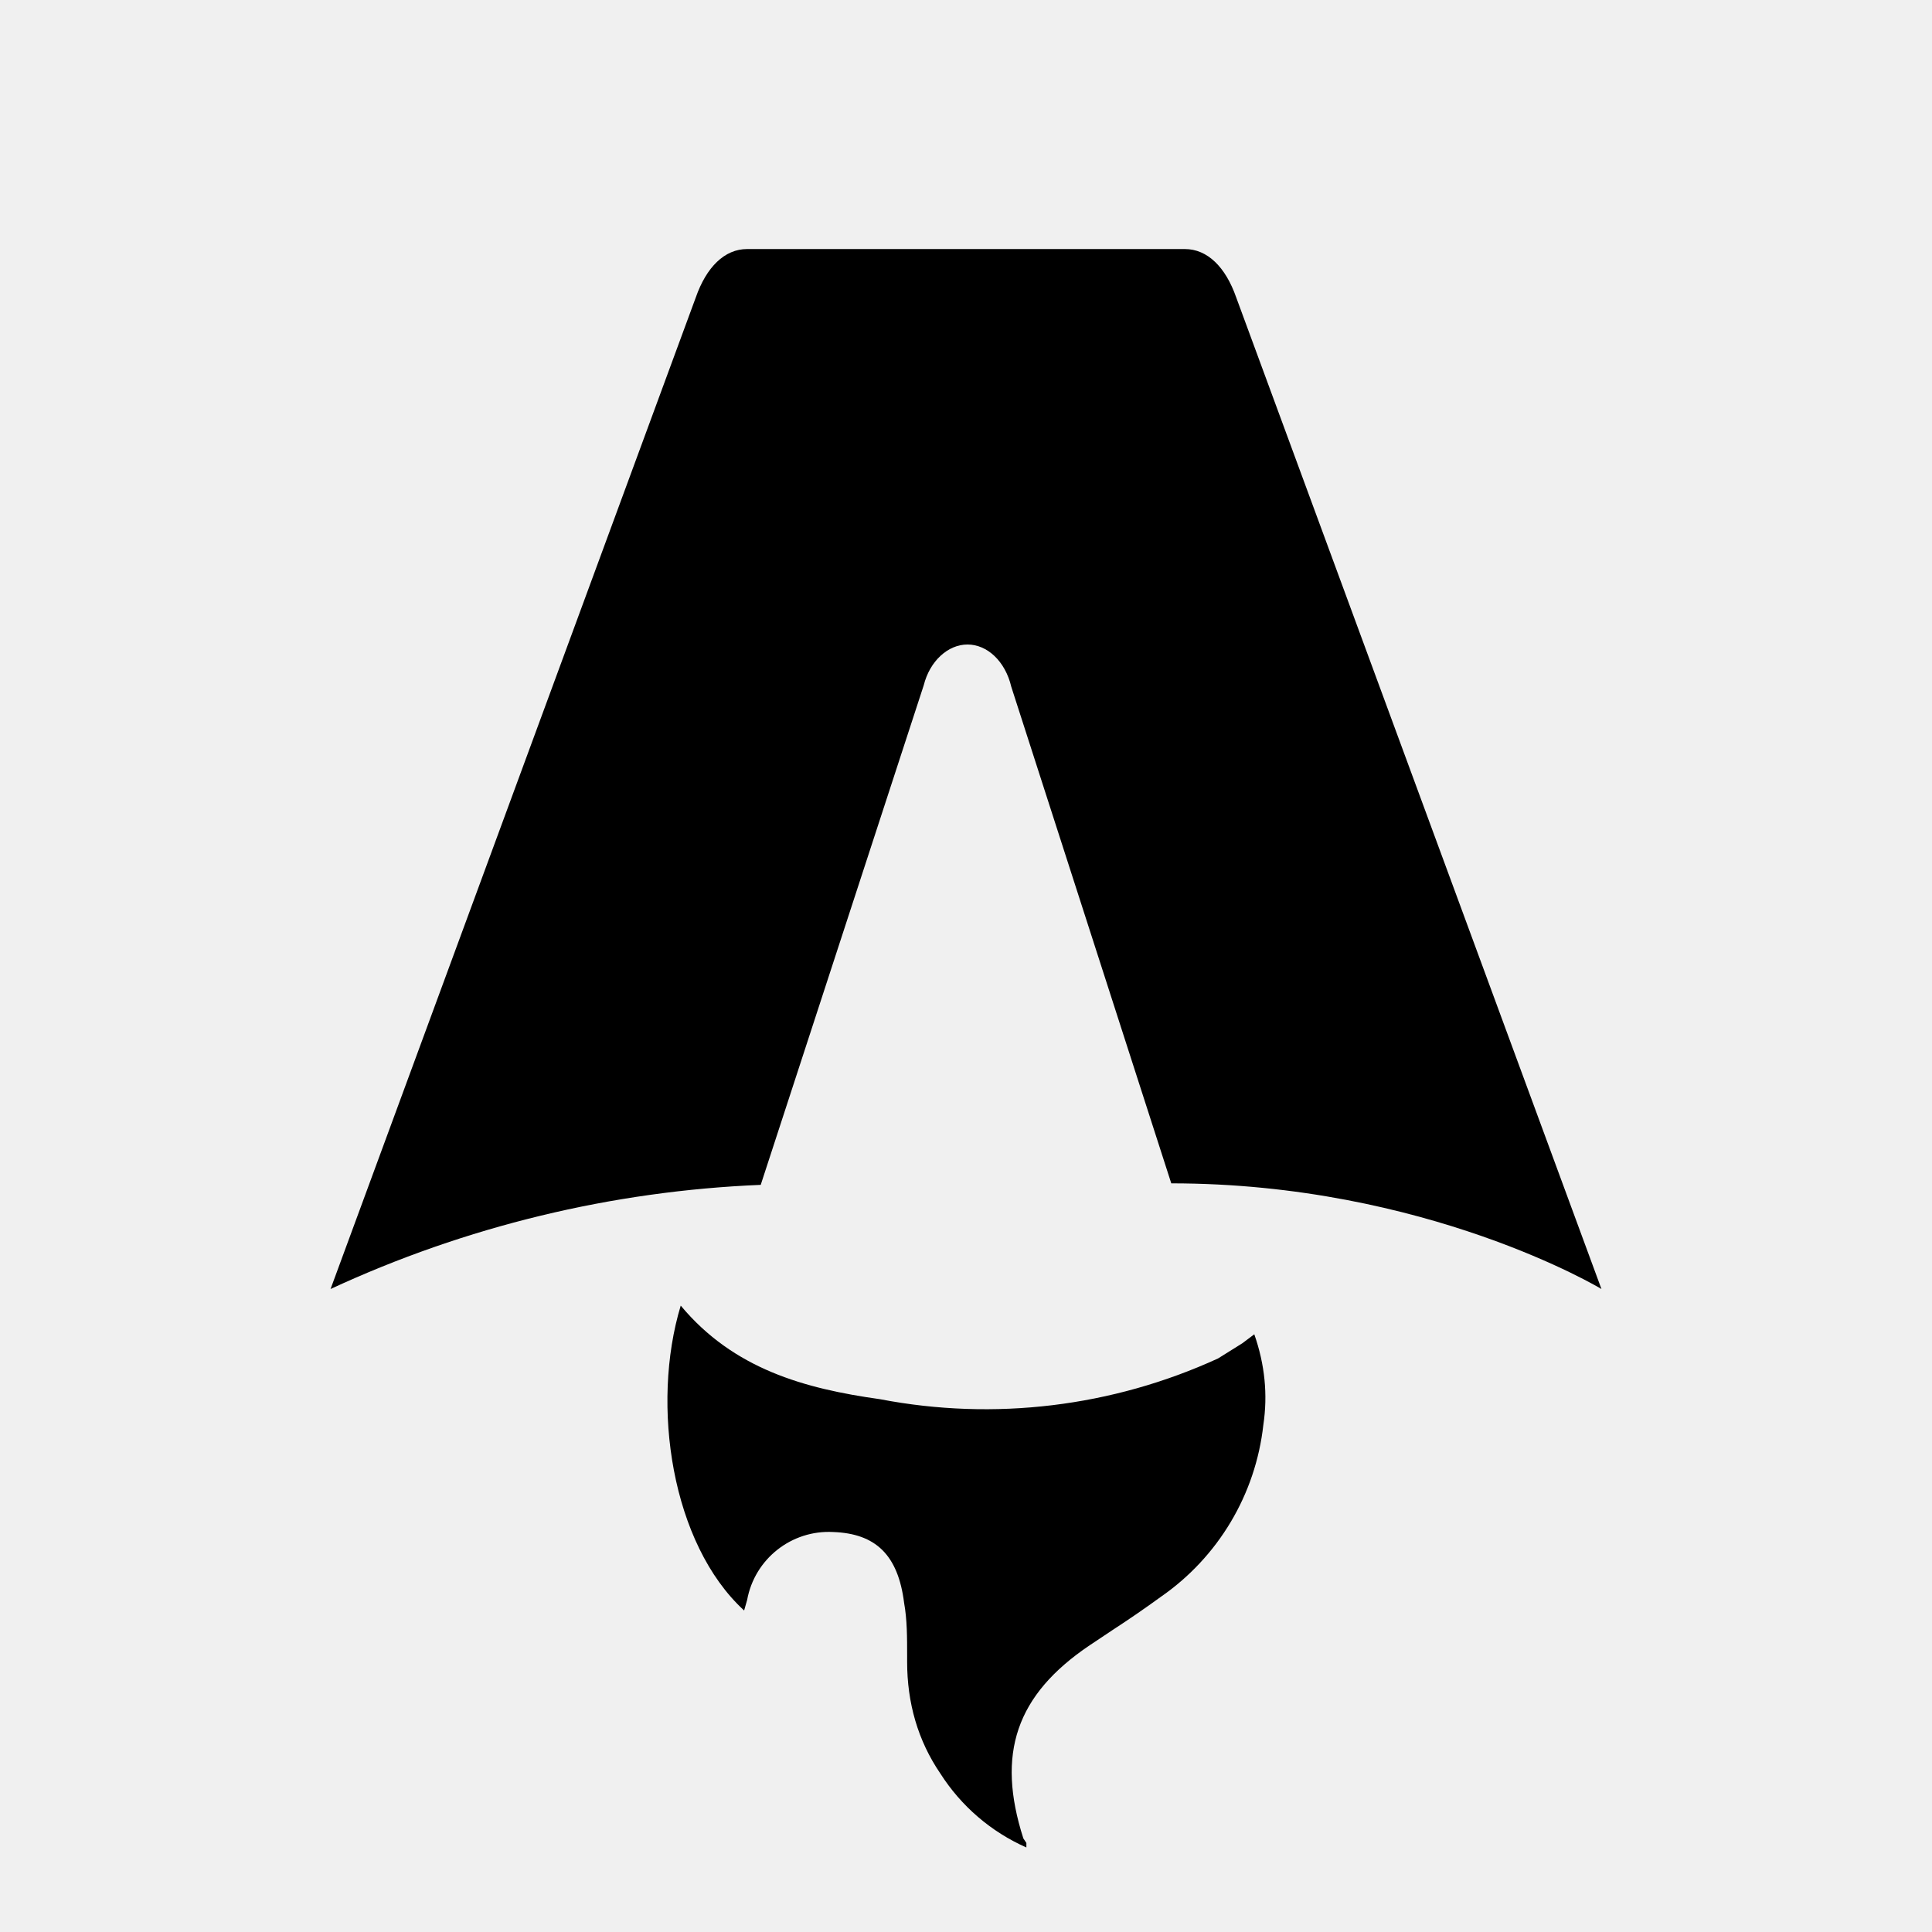
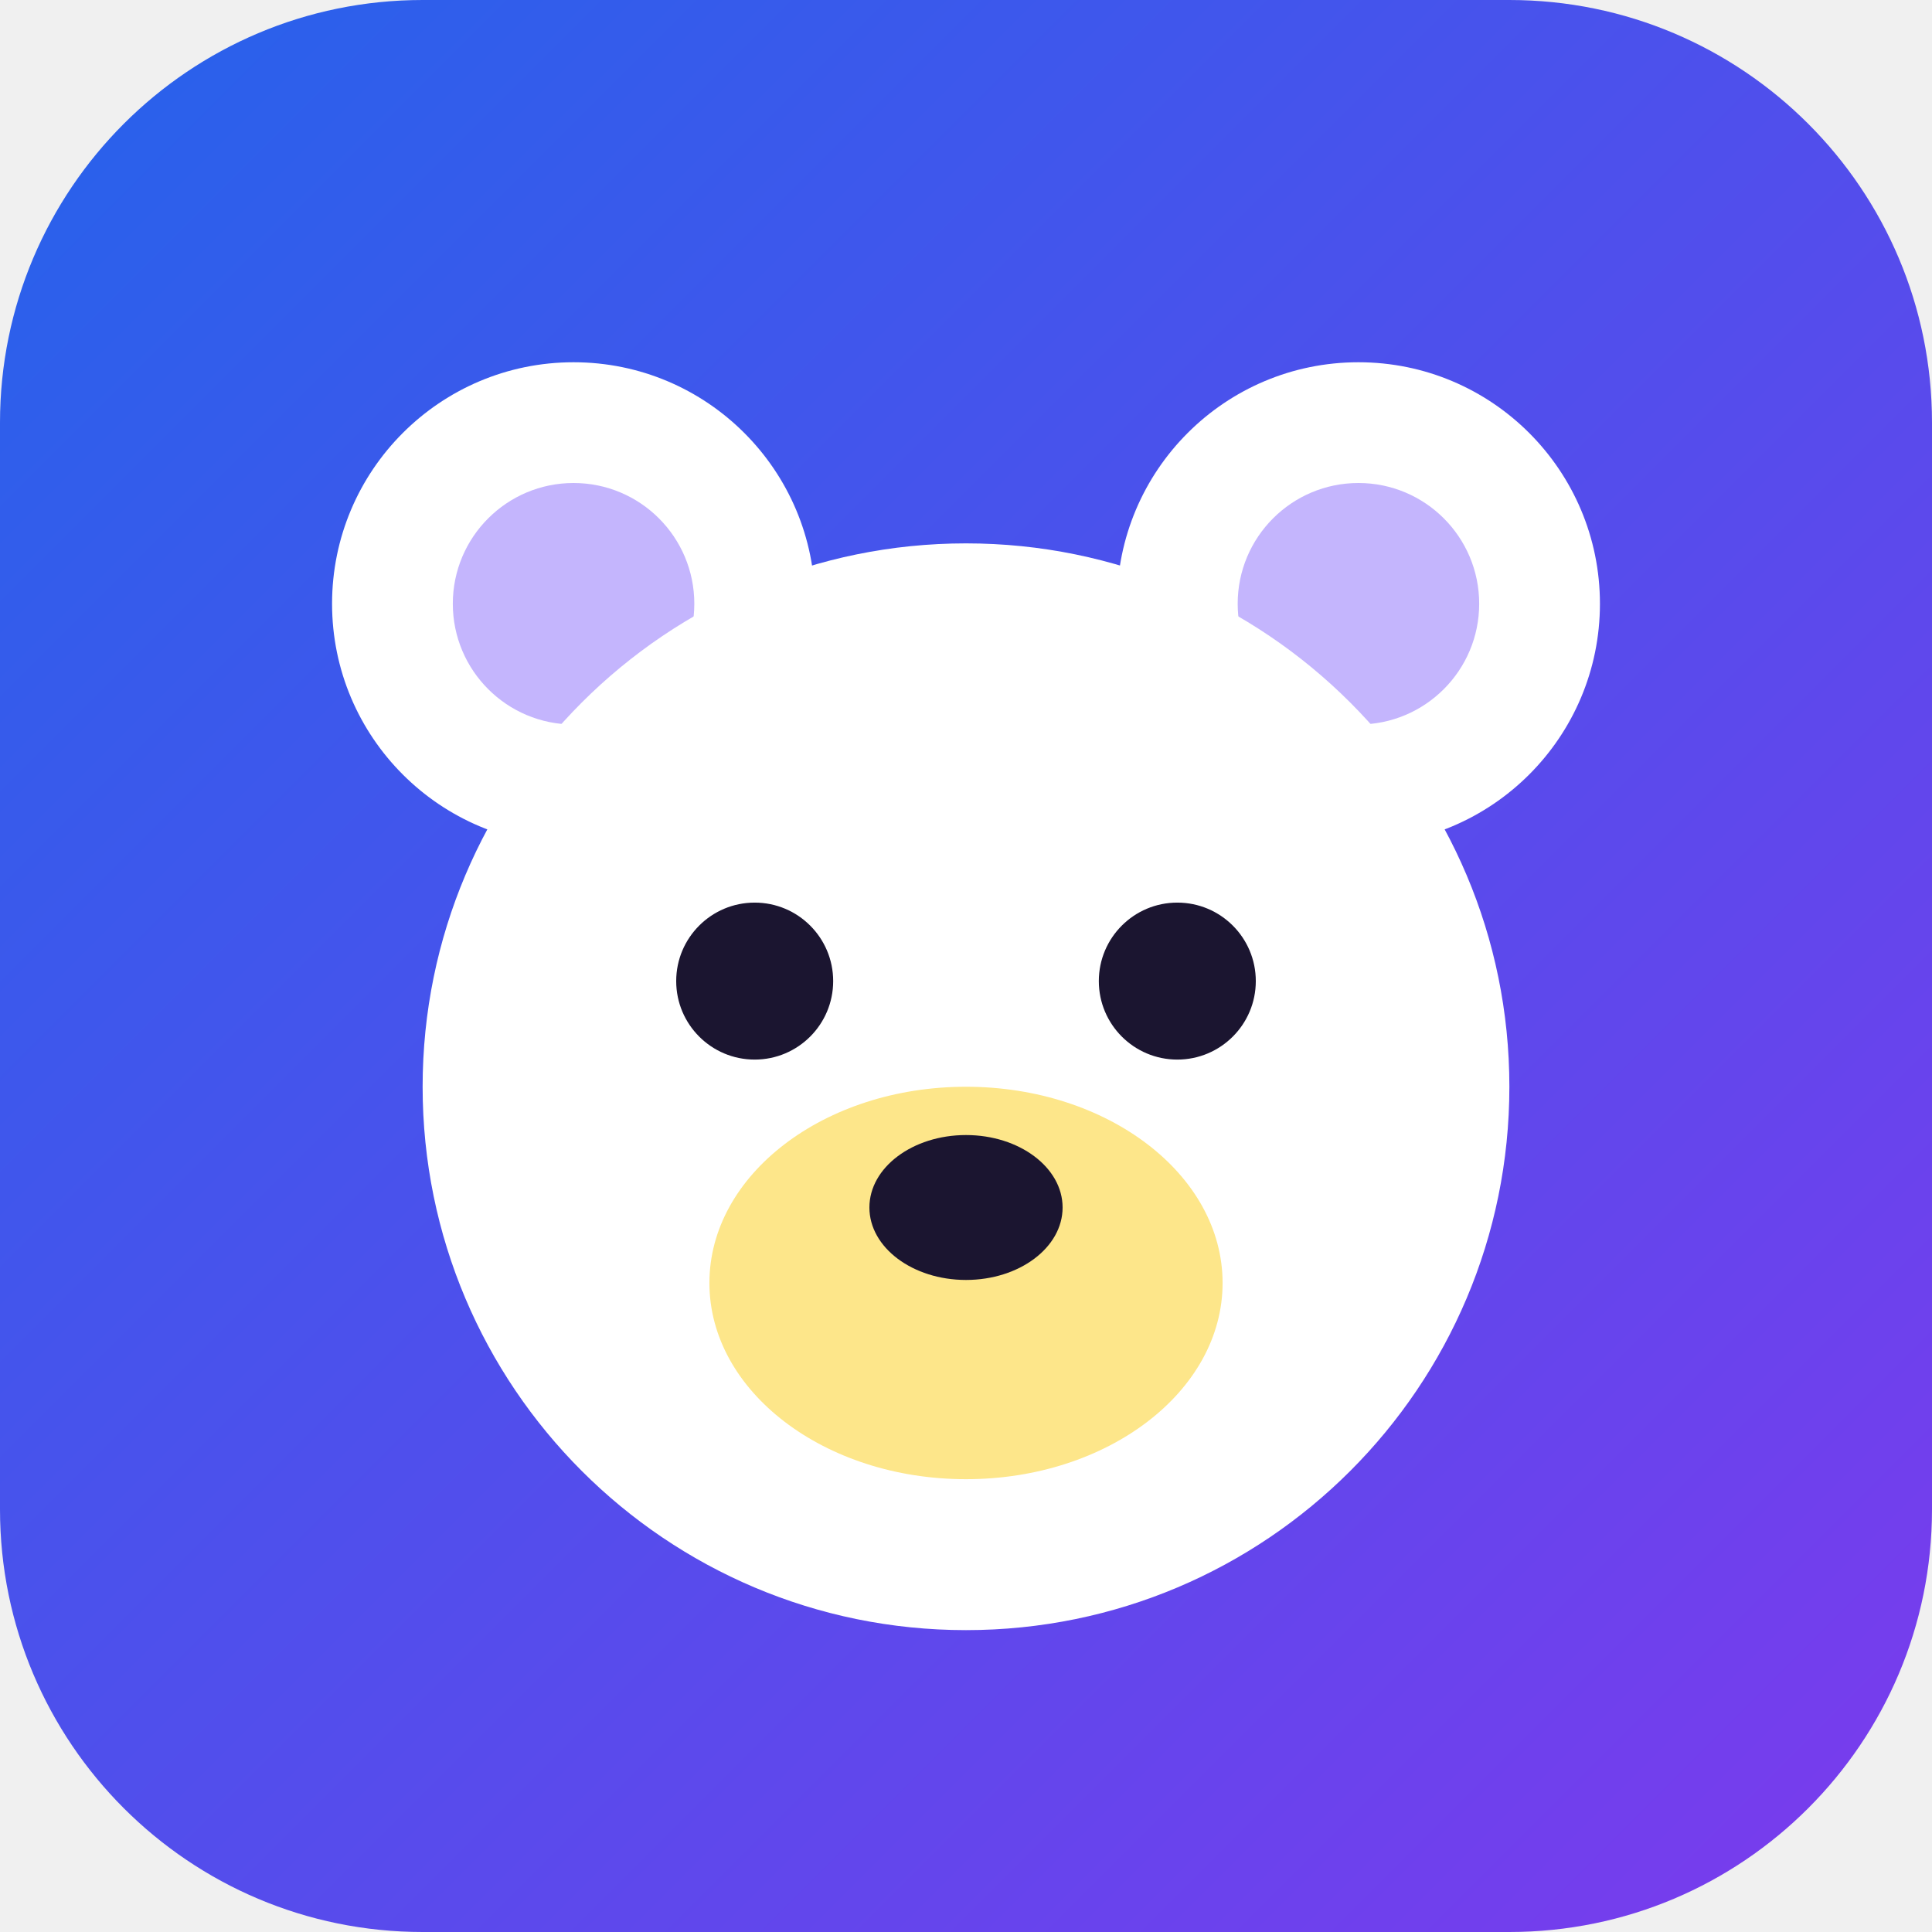
- <svg xmlns="http://www.w3.org/2000/svg" fill="none" viewBox="0 0 128 128">
-   <path d="M50.4 78.5a75.1 75.1 0 0 0-28.5 6.9l24.2-65.7c.7-2 1.9-3.2 3.4-3.2h29c1.5 0 2.7 1.2 3.4 3.2l24.2 65.7s-11.6-7-28.5-7L67 45.5c-.4-1.7-1.6-2.8-2.9-2.8-1.3 0-2.5 1.1-2.9 2.7L50.4 78.5Zm-1.1 28.2Zm-4.2-20.2c-2 6.6-.6 15.8 4.2 20.2a17.5 17.5 0 0 1 .2-.7 5.5 5.5 0 0 1 5.7-4.5c2.8.1 4.3 1.5 4.7 4.7.2 1.1.2 2.3.2 3.5v.4c0 2.7.7 5.2 2.2 7.4a13 13 0 0 0 5.7 4.9v-.3l-.2-.3c-1.8-5.6-.5-9.5 4.4-12.8l1.5-1a73 73 0 0 0 3.2-2.2 16 16 0 0 0 6.8-11.4c.3-2 .1-4-.6-6l-.8.6-1.6 1a37 37 0 0 1-22.4 2.7c-5-.7-9.7-2-13.2-6.2Z" />
-   <style>
-         path { fill: #000; }
-         @media (prefers-color-scheme: dark) {
-             path { fill: #FFF; }
-         }
-     </style>
+ <svg xmlns="http://www.w3.org/2000/svg" viewBox="0 0 64 64">
+   <defs>
+     <linearGradient id="g" x1="0" y1="0" x2="1" y2="1">
+       <stop offset="0" stop-color="#2563eb" />
+       <stop offset="1" stop-color="#7c3aed" />
+     </linearGradient>
+   </defs>
+   <rect width="64" height="64" rx="14" fill="url(#g)" />
+   <circle cx="19" cy="20" r="8" fill="#fff" />
+   <circle cx="45" cy="20" r="8" fill="#fff" />
+   <circle cx="19" cy="20" r="4" fill="#c4b5fd" />
+   <circle cx="45" cy="20" r="4" fill="#c4b5fd" />
+   <circle cx="32" cy="36" r="18" fill="#fff" />
+   <ellipse cx="32" cy="42.5" rx="8.5" ry="6.5" fill="#fde68a" />
+   <circle cx="25" cy="32.5" r="2.6" fill="#1b1530" />
+   <circle cx="39" cy="32.5" r="2.6" fill="#1b1530" />
+   <ellipse cx="32" cy="40" rx="3.2" ry="2.4" fill="#1b1530" />
</svg>
